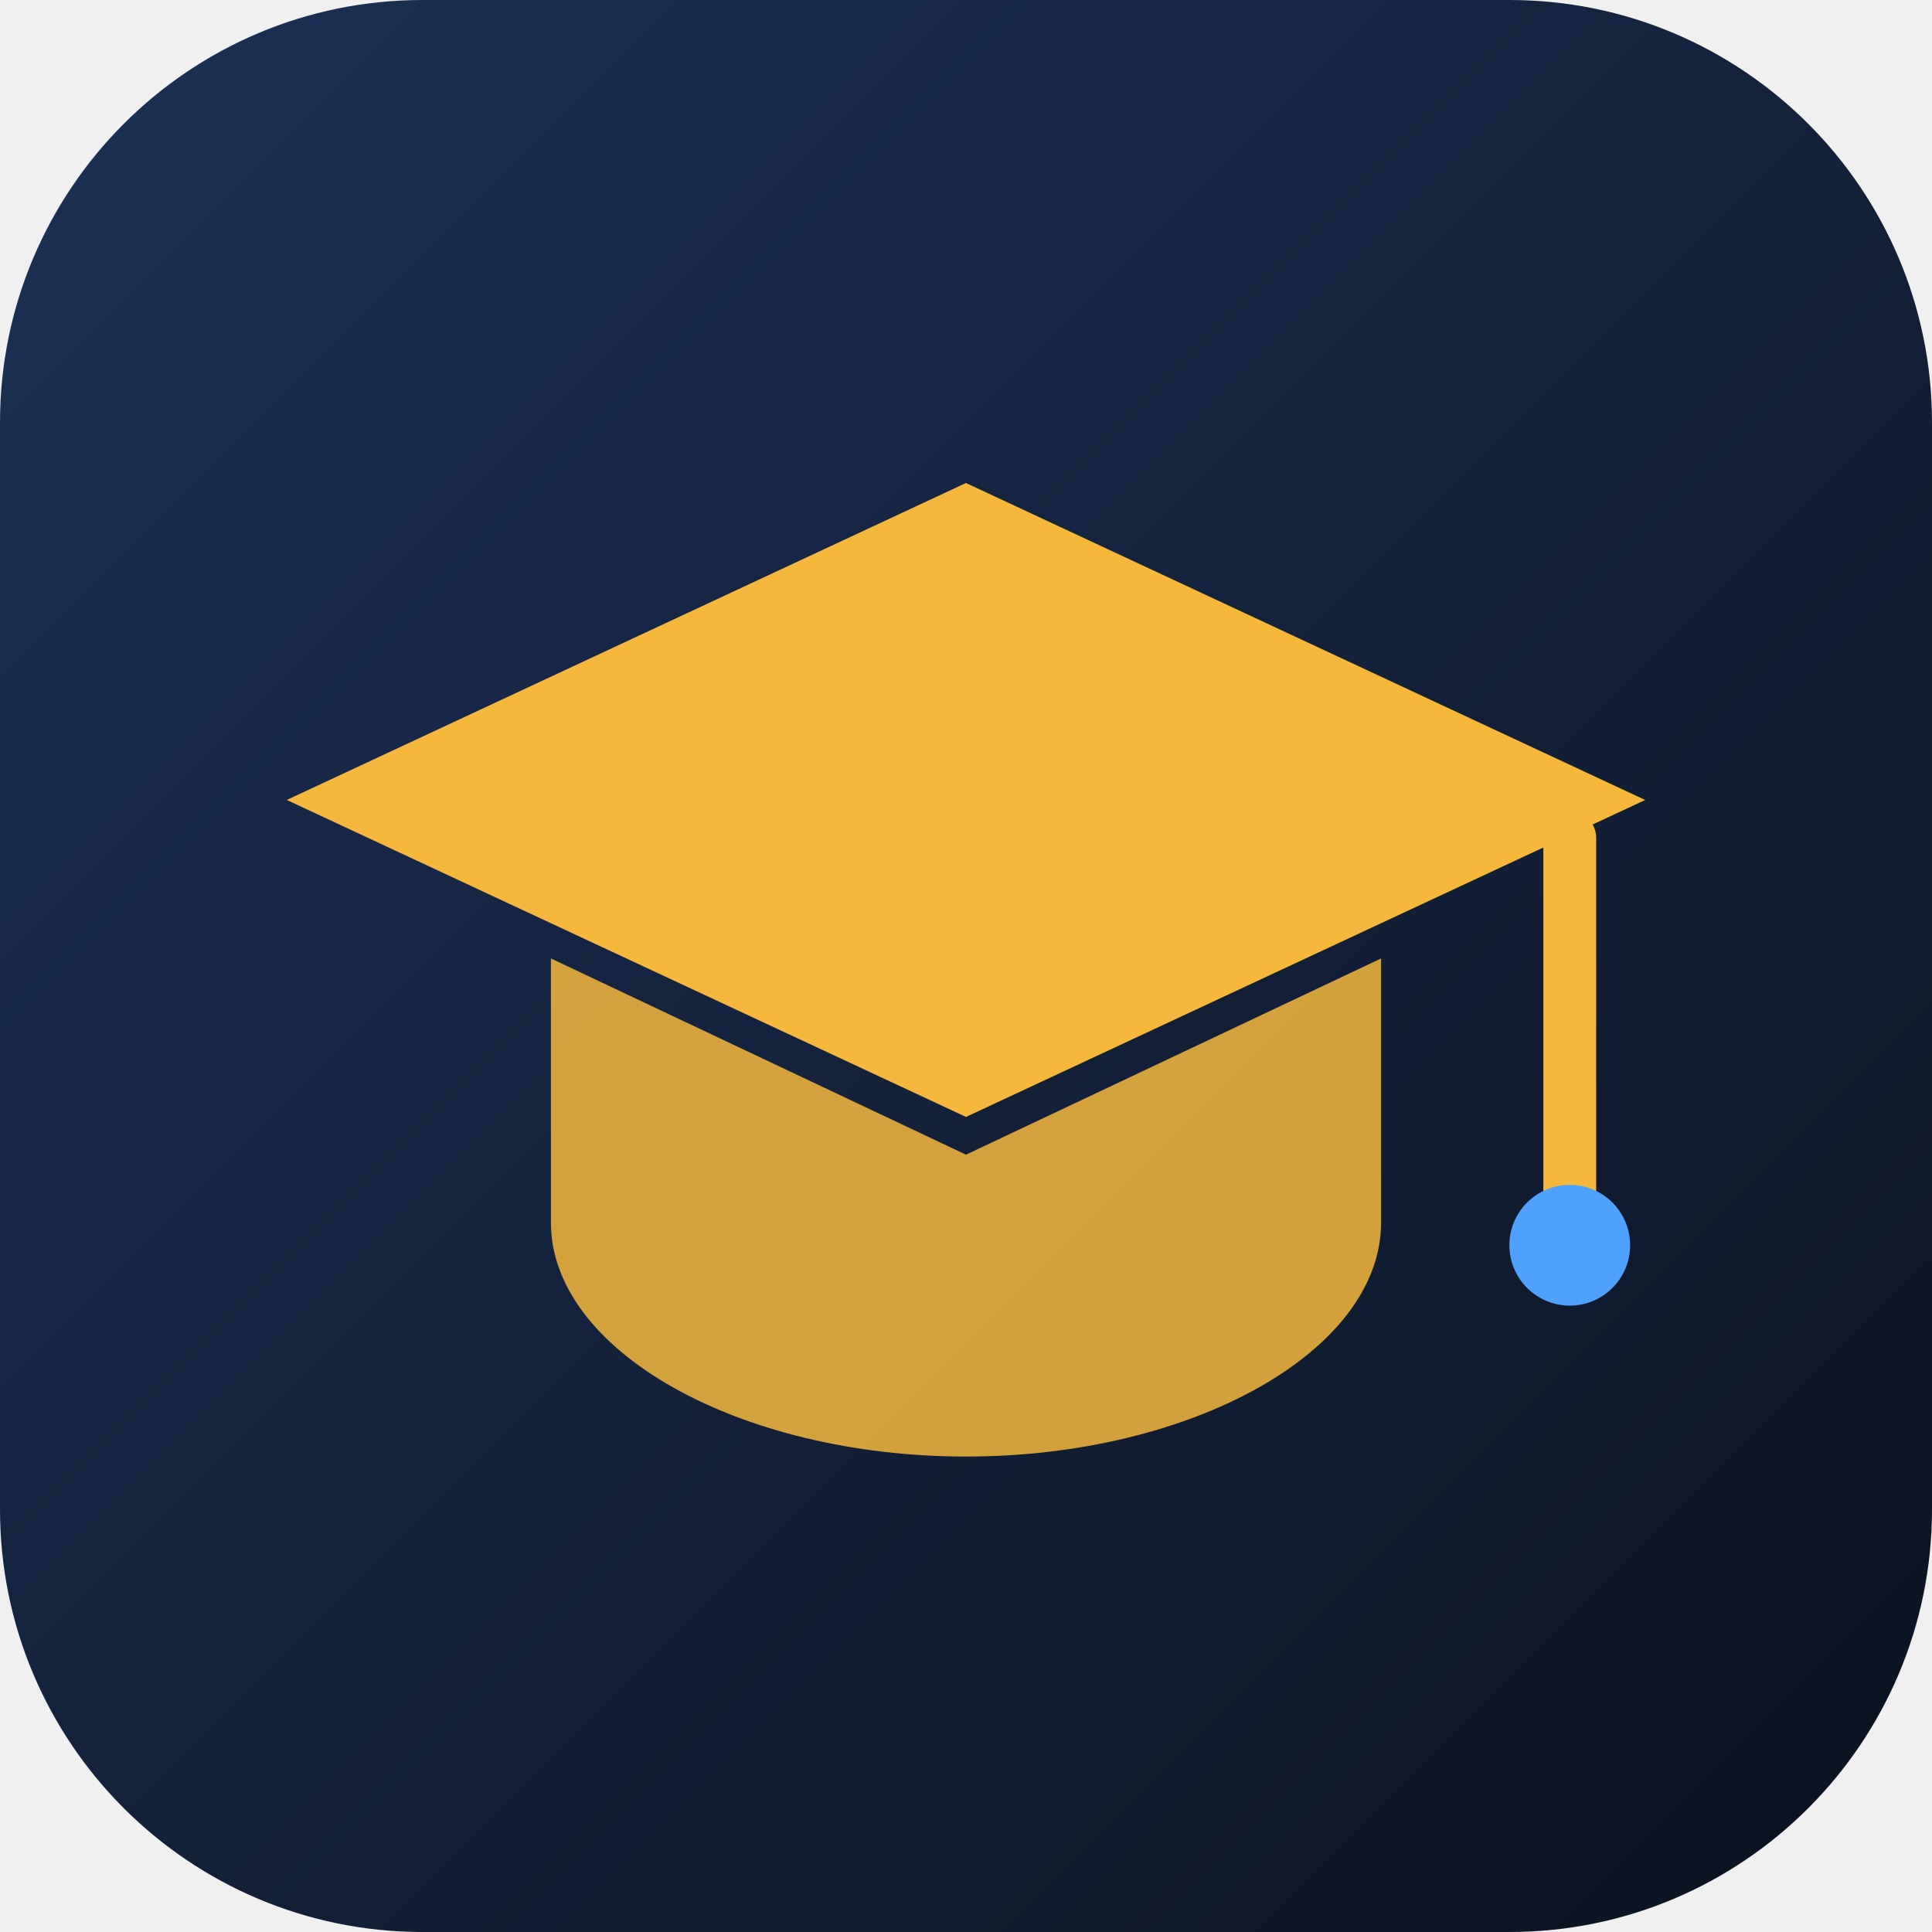
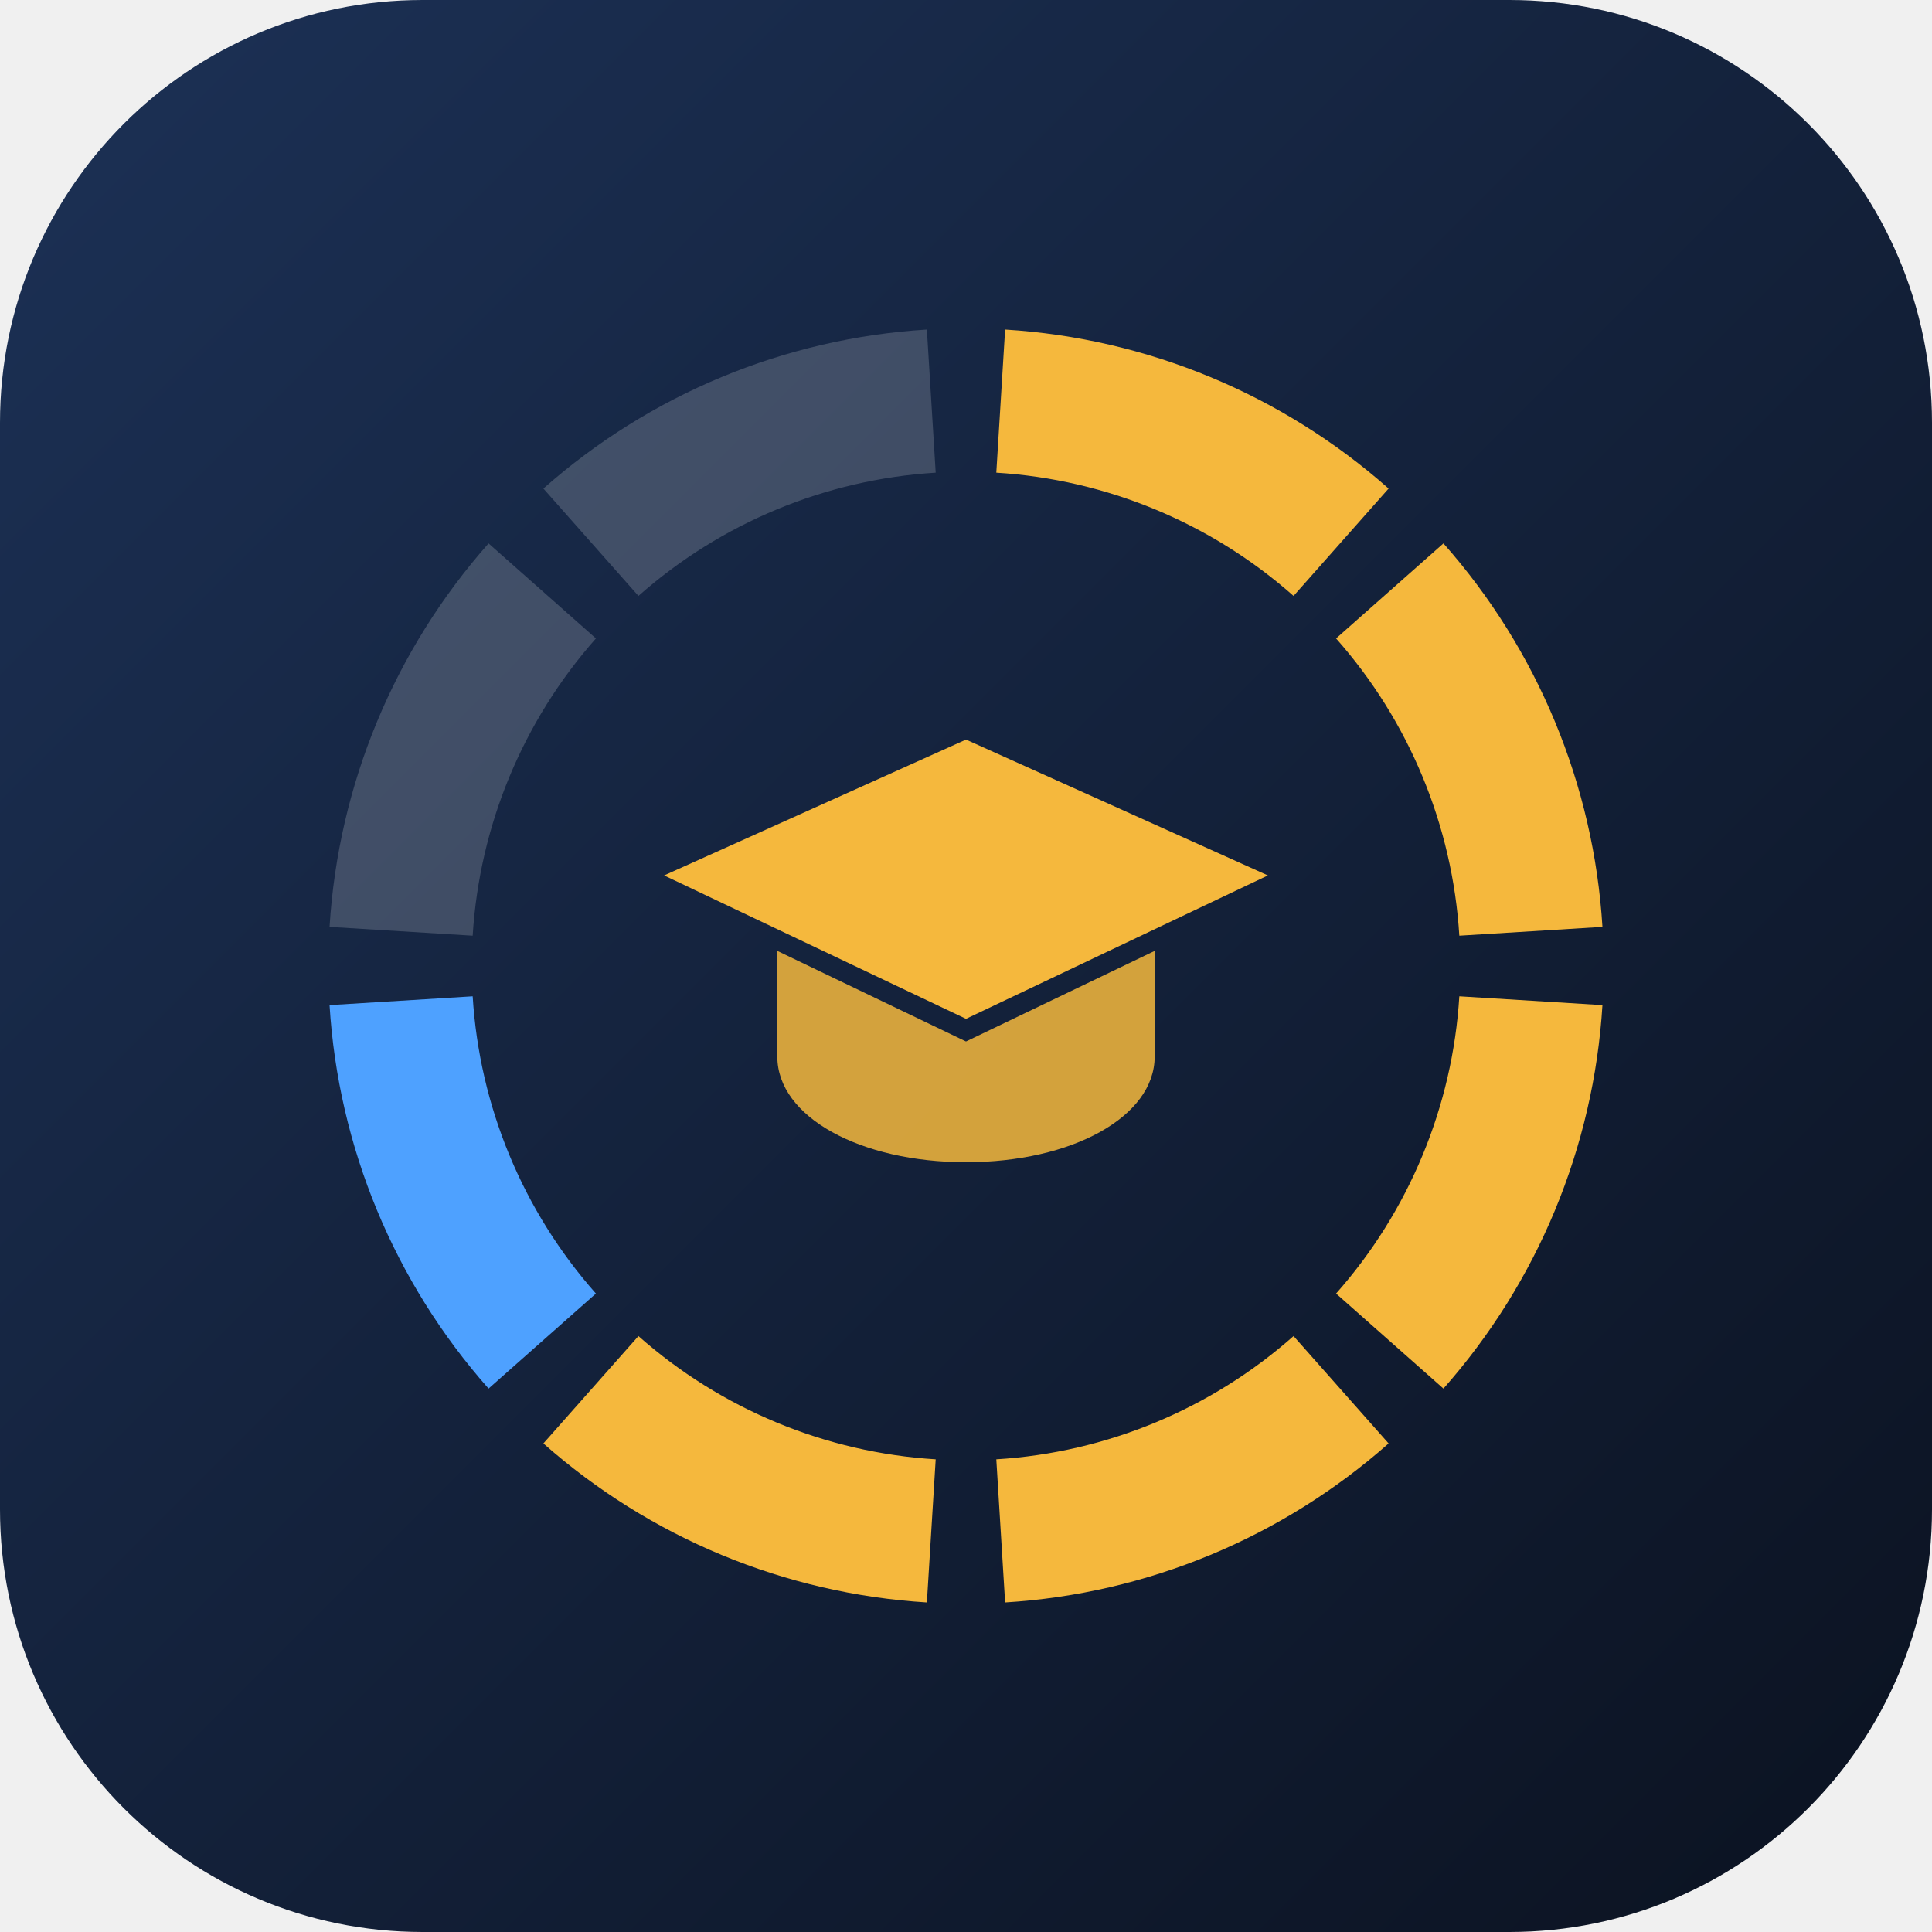
<svg xmlns="http://www.w3.org/2000/svg" viewBox="0 0 512 512">
  <defs>
-     <linearGradient id="bg" x1="0" y1="0" x2="1" y2="1">
+     <linearGradient id="g4" x1="0" y1="0" x2="1" y2="1">
      <stop offset="0" stop-color="#1c3156" />
      <stop offset="1" stop-color="#0b1220" />
    </linearGradient>
  </defs>
-   <rect width="512" height="512" rx="112" fill="url(#bg)" />
-   <path d="M256 128 76 212l180 84 180-84z" fill="#f5b83d" />
-   <path d="M146 254v70c0 34 50 62 110 62s110-28 110-62v-70l-110 52z" fill="#f5b83d" opacity=".85" />
-   <path d="M416 222v96" stroke="#f5b83d" stroke-width="14" stroke-linecap="round" />
-   <circle cx="416" cy="330" r="16" fill="#4ea1ff" />
+   <rect width="512" height="512" rx="112" fill="url(#g4)" />
+   <path d="M265.2 106.3 A150 150 0 0 1 355.4 143.7" stroke="#f5b83d" stroke-opacity="1" stroke-width="38" fill="none" stroke-linecap="butt" />
+   <path d="M368.3 156.6 A150 150 0 0 1 405.7 246.8" stroke="#f5b83d" stroke-opacity="1" stroke-width="38" fill="none" stroke-linecap="butt" />
+   <path d="M405.7 265.2 A150 150 0 0 1 368.3 355.4" stroke="#f5b83d" stroke-opacity="1" stroke-width="38" fill="none" stroke-linecap="butt" />
+   <path d="M355.4 368.3 A150 150 0 0 1 265.2 405.7" stroke="#f5b83d" stroke-opacity="1" stroke-width="38" fill="none" stroke-linecap="butt" />
+   <path d="M246.8 405.7 A150 150 0 0 1 156.6 368.3" stroke="#f5b83d" stroke-opacity="1" stroke-width="38" fill="none" stroke-linecap="butt" />
+   <path d="M143.7 355.4 A150 150 0 0 1 106.3 265.2" stroke="#4ea1ff" stroke-opacity="1" stroke-width="38" fill="none" stroke-linecap="butt" />
+   <path d="M106.3 246.8 A150 150 0 0 1 143.7 156.6" stroke="#ffffff" stroke-opacity=".18" stroke-width="38" fill="none" stroke-linecap="butt" />
+   <path d="M156.6 143.7 A150 150 0 0 1 246.8 106.3" stroke="#ffffff" stroke-opacity=".18" stroke-width="38" fill="none" stroke-linecap="butt" />
+   <path d="M256 196 176 232l80 38 80-38z" fill="#f5b83d" />
+   <path d="M206 252v28c0 16 22 28 50 28s50-12 50-28v-28l-50 24z" fill="#f5b83d" opacity=".85" />
</svg>
